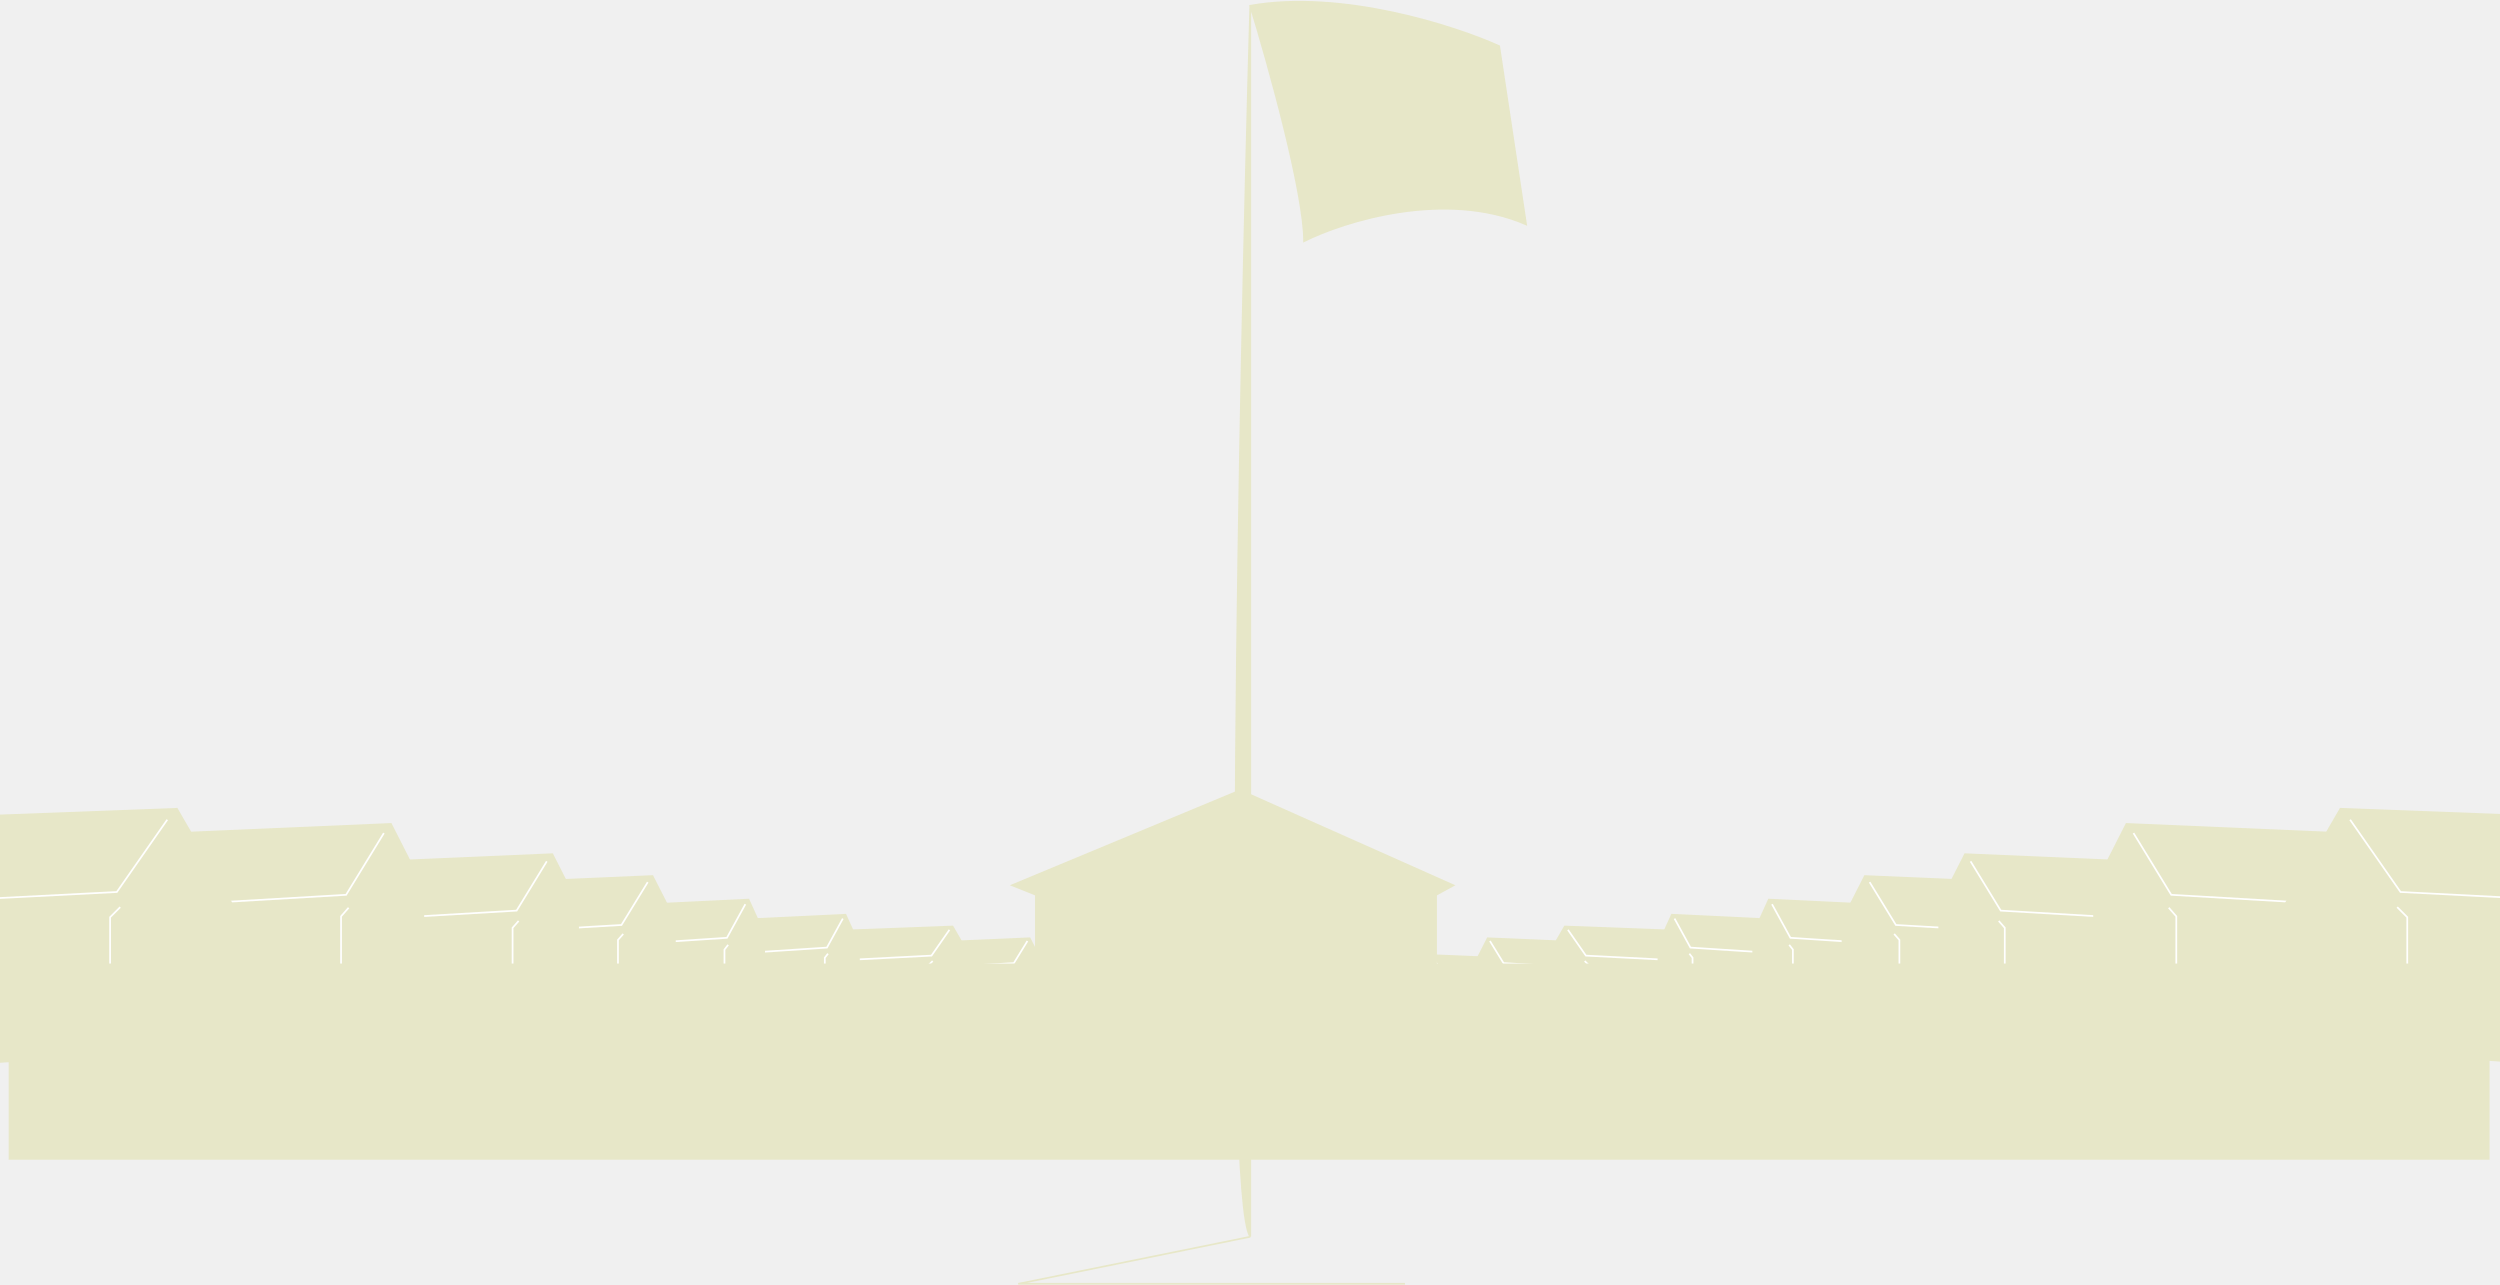
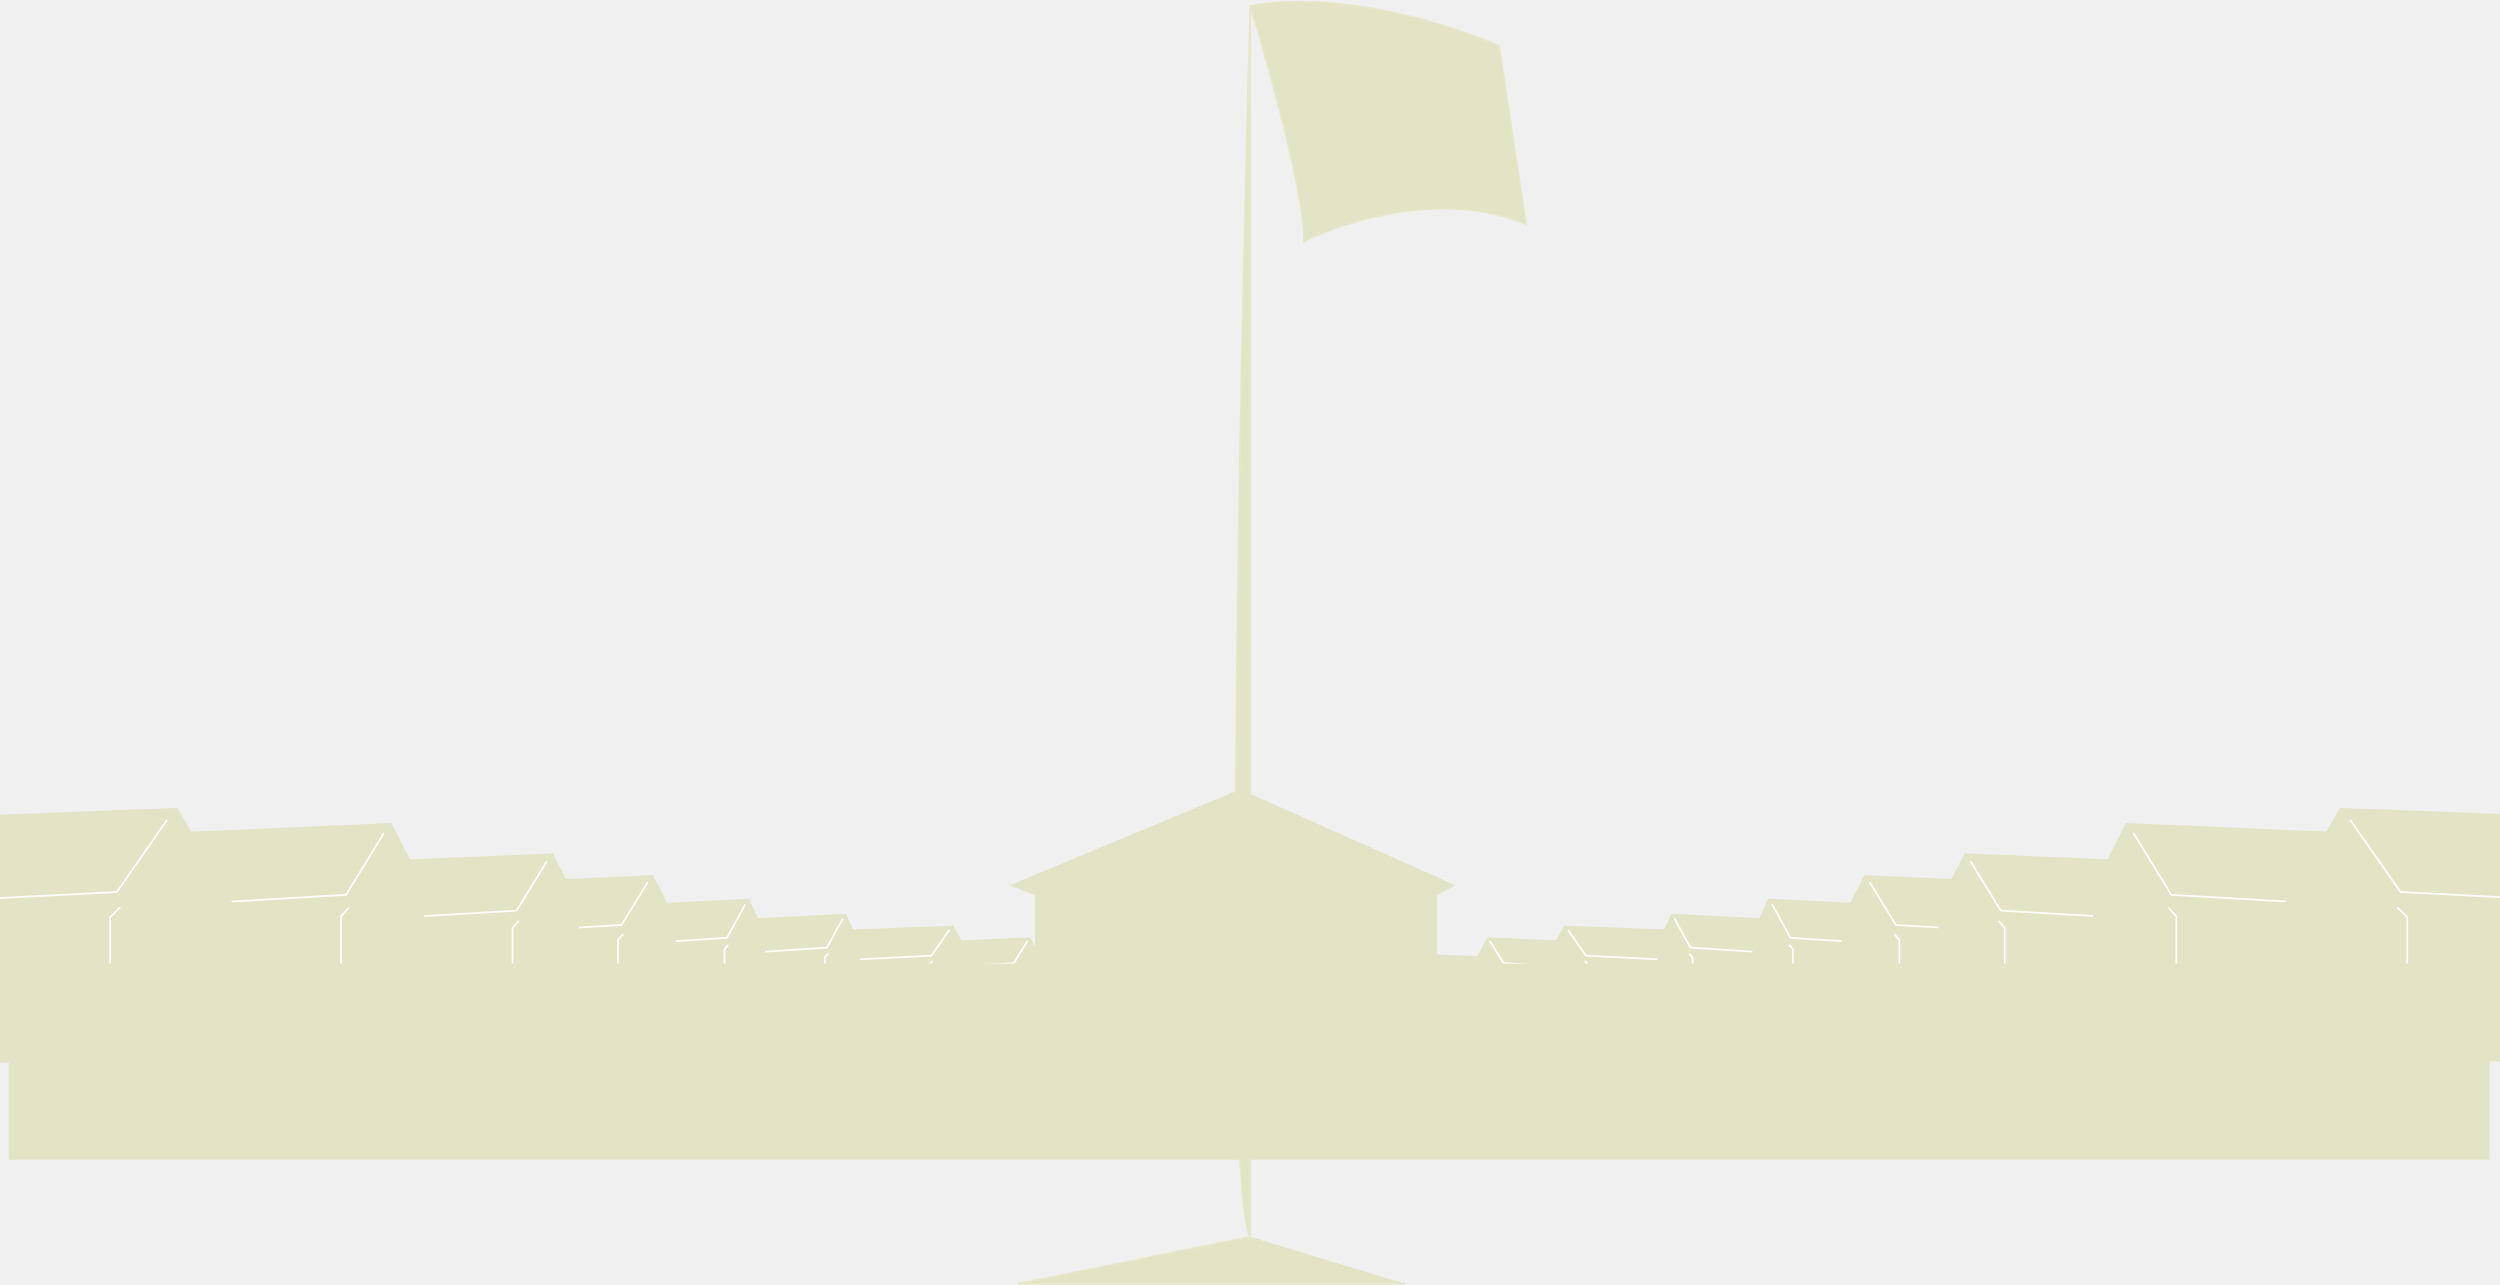
- <svg xmlns="http://www.w3.org/2000/svg" width="1440" height="740" viewBox="0 0 1440 740" fill="none">
-   <path d="M818.476 564.164V584.092H831.78L862.546 586.437V551.27L823.881 549.629L817.021 562.992L818.476 564.164Z" fill="#E7E7C8" />
+ <svg xmlns="http://www.w3.org/2000/svg" width="1440" height="740" viewBox="0 0 1440 740" fill="#e3e3c5">
+   <path d="M818.476 564.164V584.092H831.78L862.546 586.437V551.27L823.881 549.629L817.021 562.992L818.476 564.164Z" fill="#e3e3c5" />
  <path d="M825.128 551.27L831.364 561.351L859.636 562.992" stroke="white" />
  <path d="M830.949 563.461L832.196 564.868V578.231H830.949" stroke="white" />
-   <path d="M849.844 558.303V583.475H866.545L905.166 586.437V542.015L856.628 539.942L848.017 556.822L849.844 558.303Z" fill="#E7E7C8" />
+   <path d="M849.844 558.303V583.475H866.545L905.166 586.437V542.015L856.628 539.942L848.017 556.822L849.844 558.303Z" fill="#e3e3c5" />
  <path d="M858.194 542.015L866.023 554.749L901.513 556.822" stroke="white" />
  <path d="M865.501 557.415L867.067 559.191V576.072H865.501" stroke="white" />
-   <path d="M892.083 554.583V583.951H914.163L965.222 587.406V535.58L901.053 533.162L889.668 552.855L892.083 554.583Z" fill="#E7E7C8" />
+   <path d="M892.083 554.583V583.951H914.163L965.222 587.406V535.58L901.053 533.162L889.668 552.855L892.083 554.583Z" fill="#e3e3c5" />
  <path d="M903.123 535.58L913.473 550.437L960.392 552.855" stroke="white" />
  <path d="M912.783 553.546L914.853 555.619V575.313H912.783" stroke="white" />
-   <path d="M954.766 550.48V583.519H974.298L1019.47 587.405V529.102L962.701 526.381L952.63 548.537L954.766 550.48Z" fill="#E7E7C8" />
+   <path d="M954.766 550.48V583.519H974.298L1019.47 587.405V529.102L962.701 526.381L952.63 548.537L954.766 550.48Z" fill="#e3e3c5" />
  <path d="M964.532 529.102L973.688 545.816L1015.19 548.536" stroke="white" />
  <path d="M973.077 549.314L974.908 551.646V573.801H973.077" stroke="white" />
-   <path d="M1009.35 545.587V583.87H1032L1084.36 588.374V520.816L1018.55 517.664L1006.87 543.336L1009.35 545.587Z" fill="#E7E7C8" />
+   <path d="M1009.35 545.587V583.87H1032L1084.36 588.374V520.816L1018.55 517.664L1006.87 543.336L1009.35 545.587Z" fill="#e3e3c5" />
  <path d="M1020.67 520.816L1031.29 540.183L1079.41 543.335" stroke="white" />
  <path d="M1030.58 544.236L1032.7 546.939V572.611H1030.58" stroke="white" />
-   <path d="M1060.77 539.677V588.448H1093.04L1167.67 594.186V508.119L1073.88 504.103L1057.24 536.808L1060.77 539.677Z" fill="#E7E7C8" />
+   <path d="M1060.77 539.677V588.448H1093.04L1167.67 594.186V508.119L1073.88 504.103L1057.24 536.808L1060.77 539.677Z" fill="#e3e3c5" />
  <path d="M1076.91 508.119L1092.03 532.791L1160.61 536.808" stroke="white" />
  <path d="M1091.03 537.956L1094.05 541.398V574.104H1091.03" stroke="white" />
-   <path d="M1116.51 532.44V588.553H1153.59L1239.35 595.154V496.131L1131.58 491.51L1112.45 529.139L1116.51 532.44Z" fill="#E7E7C8" />
+   <path d="M1116.51 532.44V588.553H1153.59L1239.35 595.154V496.131L1131.58 491.51L1112.45 529.139L1116.51 532.44Z" fill="#e3e3c5" />
  <path d="M1135.05 496.131L1152.43 524.518L1231.23 529.139" stroke="white" />
  <path d="M1151.28 530.459L1154.75 534.42V572.049H1151.28" stroke="white" />
-   <path d="M1205.68 525.333V595.605H1252.1L1359.46 603.872V479.862L1224.54 474.075L1200.6 521.199L1205.68 525.333Z" fill="#E7E7C8" />
+   <path d="M1205.68 525.333V595.605H1252.1L1359.46 603.872V479.862L1224.54 474.075L1200.6 521.199L1205.68 525.333Z" fill="#e3e3c5" />
  <path d="M1228.89 479.862L1250.65 515.412L1349.3 521.199" stroke="white" />
  <path d="M1249.2 522.852L1253.55 527.813V574.937H1249.2" stroke="white" />
-   <path d="M1322.65 525.413V607.747H1384.64L1528 617.433V472.138L1347.83 465.357L1315.87 520.569L1322.65 525.413Z" fill="#E7E7C8" />
+   <path d="M1322.65 525.413V607.747H1384.64L1528 617.433V472.138L1347.83 465.357L1315.87 520.569L1322.65 525.413Z" fill="#e3e3c5" />
  <path d="M1353.65 472.138L1382.7 513.789L1514.44 520.57" stroke="white" />
  <path d="M1380.77 522.507L1386.58 528.319V583.531H1380.77" stroke="white" />
-   <path d="M631.524 564.164V584.092H618.22L587.454 586.437V551.27L626.119 549.629L632.979 562.992L631.524 564.164Z" fill="#E7E7C8" />
+   <path d="M631.524 564.164V584.092H618.22L587.454 586.437V551.27L626.119 549.629L632.979 562.992L631.524 564.164Z" fill="#e3e3c5" />
  <path d="M624.872 551.27L618.636 561.351L590.364 562.992" stroke="white" />
  <path d="M619.051 563.461L617.804 564.868V578.231H619.051" stroke="white" />
-   <path d="M600.156 558.303V583.475H583.455L544.834 586.437V542.015L593.372 539.942L601.983 556.822L600.156 558.303Z" fill="#E7E7C8" />
+   <path d="M600.156 558.303V583.475H583.455L544.834 586.437V542.015L593.372 539.942L601.983 556.822L600.156 558.303Z" fill="#e3e3c5" />
  <path d="M591.806 542.015L583.977 554.749L548.487 556.822" stroke="white" />
  <path d="M584.499 557.415L582.933 559.191V576.072H584.499" stroke="white" />
-   <path d="M557.917 554.583V583.951H535.837L484.778 587.406V535.58L548.947 533.162L560.332 552.855L557.917 554.583Z" fill="#E7E7C8" />
+   <path d="M557.917 554.583V583.951H535.837L484.778 587.406V535.58L548.947 533.162L560.332 552.855L557.917 554.583Z" fill="#e3e3c5" />
  <path d="M546.877 535.58L536.527 550.437L489.608 552.855" stroke="white" />
  <path d="M537.217 553.546L535.147 555.619V575.313H537.217" stroke="white" />
-   <path d="M495.234 550.48V583.519H475.702L430.534 587.405V529.102L487.299 526.381L497.37 548.537L495.234 550.48Z" fill="#E7E7C8" />
+   <path d="M495.234 550.48V583.519H475.702L430.534 587.405V529.102L487.299 526.381L497.37 548.537L495.234 550.48Z" fill="#e3e3c5" />
  <path d="M485.468 529.102L476.312 545.816L434.807 548.536" stroke="white" />
  <path d="M476.923 549.314L475.092 551.646V573.801H476.923" stroke="white" />
-   <path d="M440.65 545.587V583.87H418.004L365.636 588.374V520.816L431.45 517.664L443.127 543.336L440.65 545.587Z" fill="#E7E7C8" />
+   <path d="M440.65 545.587V583.87H418.004L365.636 588.374V520.816L431.45 517.664L443.127 543.336L440.65 545.587Z" fill="#e3e3c5" />
  <path d="M429.327 520.816L418.712 540.183L370.589 543.335" stroke="white" />
  <path d="M419.419 544.236L417.296 546.939V572.611H419.419" stroke="white" />
-   <path d="M389.228 539.677V588.448H356.958L282.333 594.186V508.119L376.118 504.103L392.758 536.808L389.228 539.677Z" fill="#E7E7C8" />
+   <path d="M389.228 539.677V588.448H356.958L282.333 594.186V508.119L376.118 504.103L392.758 536.808L389.228 539.677Z" fill="#e3e3c5" />
  <path d="M373.093 508.119L357.966 532.791L289.392 536.808" stroke="white" />
  <path d="M358.975 537.956L355.949 541.398V574.104H358.975" stroke="white" />
-   <path d="M333.489 532.44V588.553H296.407L210.654 595.154V496.131L318.425 491.51L337.545 529.139L333.489 532.44Z" fill="#E7E7C8" />
+   <path d="M333.489 532.44V588.553H296.407L210.654 595.154V496.131L318.425 491.51L337.545 529.139L333.489 532.44Z" fill="#e3e3c5" />
  <path d="M314.948 496.131L297.566 524.518L218.766 529.139" stroke="white" />
  <path d="M298.725 530.459L295.248 534.42V572.049H298.725" stroke="white" />
-   <path d="M244.322 525.333V595.605H197.898L90.543 603.872V479.862L225.462 474.075L249.399 521.199L244.322 525.333Z" fill="#E7E7C8" />
+   <path d="M244.322 525.333V595.605H197.898L90.543 603.872V479.862L225.462 474.075L249.399 521.199L244.322 525.333Z" fill="#e3e3c5" />
  <path d="M221.11 479.862L199.349 515.412L100.698 521.199" stroke="white" />
  <path d="M200.799 522.852L196.447 527.813V574.937H200.799" stroke="white" />
-   <path d="M127.351 525.413V607.747H65.358L-78 617.433V472.138L102.166 465.357L134.131 520.569L127.351 525.413Z" fill="#E7E7C8" />
+   <path d="M127.351 525.413V607.747H65.358L-78 617.433V472.138L102.166 465.357L134.131 520.569L127.351 525.413Z" fill="#e3e3c5" />
  <path d="M96.355 472.138L67.296 513.789L-64.439 520.57" stroke="white" />
  <path d="M69.233 522.507L63.421 528.319V583.531H69.233" stroke="white" />
-   <path d="M720.157 712.36C704.659 690.662 713.699 230.624 720.157 3.317C772.851 -5.982 837.685 14.941 863.515 26.565L879.013 129.24C832.519 109.092 774.4 127.303 751.153 138.926C751.153 111.03 730.489 36.897 720.157 3.317V712.36Z" fill="#E7E7C8" />
+   <path d="M720.157 712.36C704.659 690.662 713.699 230.624 720.157 3.317C772.851 -5.982 837.685 14.941 863.515 26.565L879.013 129.24C832.519 109.092 774.4 127.303 751.153 138.926C751.153 111.03 730.489 36.897 720.157 3.317V712.36Z" fill="#e3e3c5" />
  <path d="M720.157 3.317C713.699 230.624 704.659 690.662 720.157 712.36M720.157 3.317V712.36M720.157 3.317C730.489 36.897 751.153 111.03 751.153 138.926C774.4 127.303 832.519 109.092 879.013 129.24L863.515 26.565C837.685 14.941 772.851 -5.982 720.157 3.317ZM720.157 712.36L586.485 739.481H809.271" stroke="#E7E7C8" />
-   <path d="M827.676 614.527V515.726L838.331 509.914L714.345 454.702L581.642 509.914L596.171 515.726V614.527H827.676Z" fill="#E7E7C8" />
-   <rect x="5" y="555" width="1429" height="113" fill="#E7E7C8" />
+   <path d="M827.676 614.527V515.726L838.331 509.914L714.345 454.702L581.642 509.914L596.171 515.726V614.527H827.676Z" fill="#e3e3c5" />
+   <rect x="5" y="555" width="1429" height="113" fill="#e3e3c5" />
</svg>
